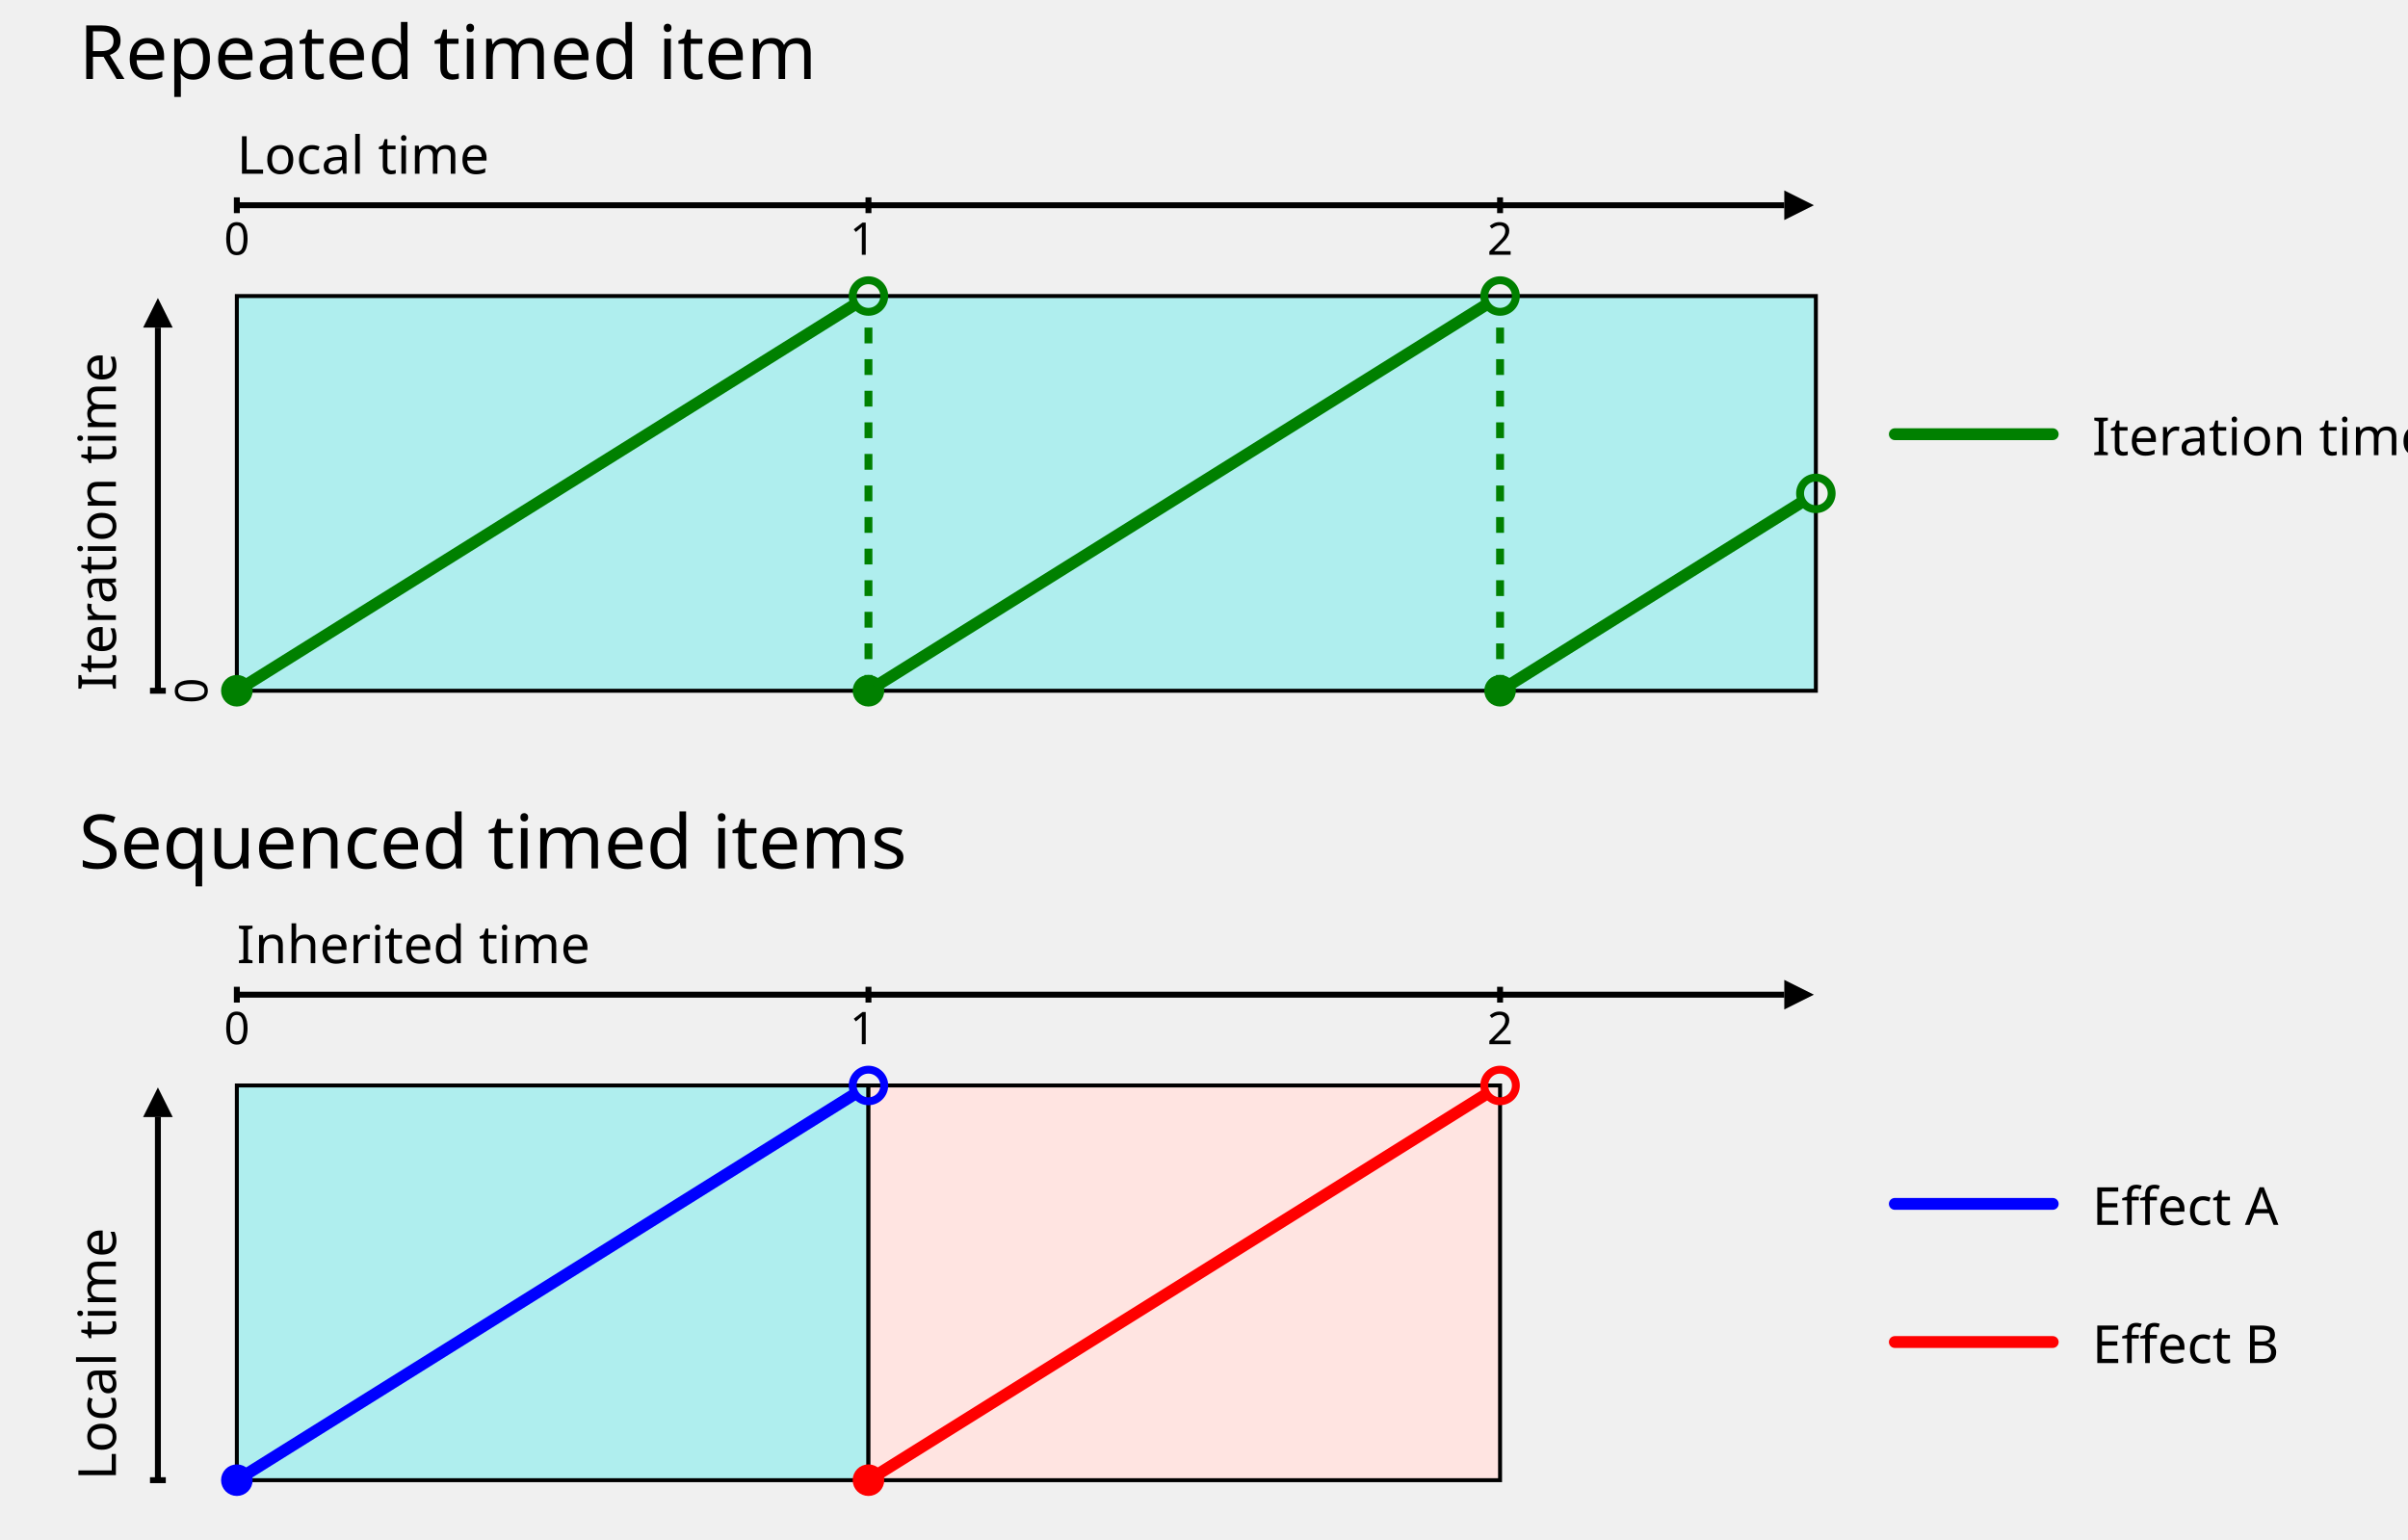
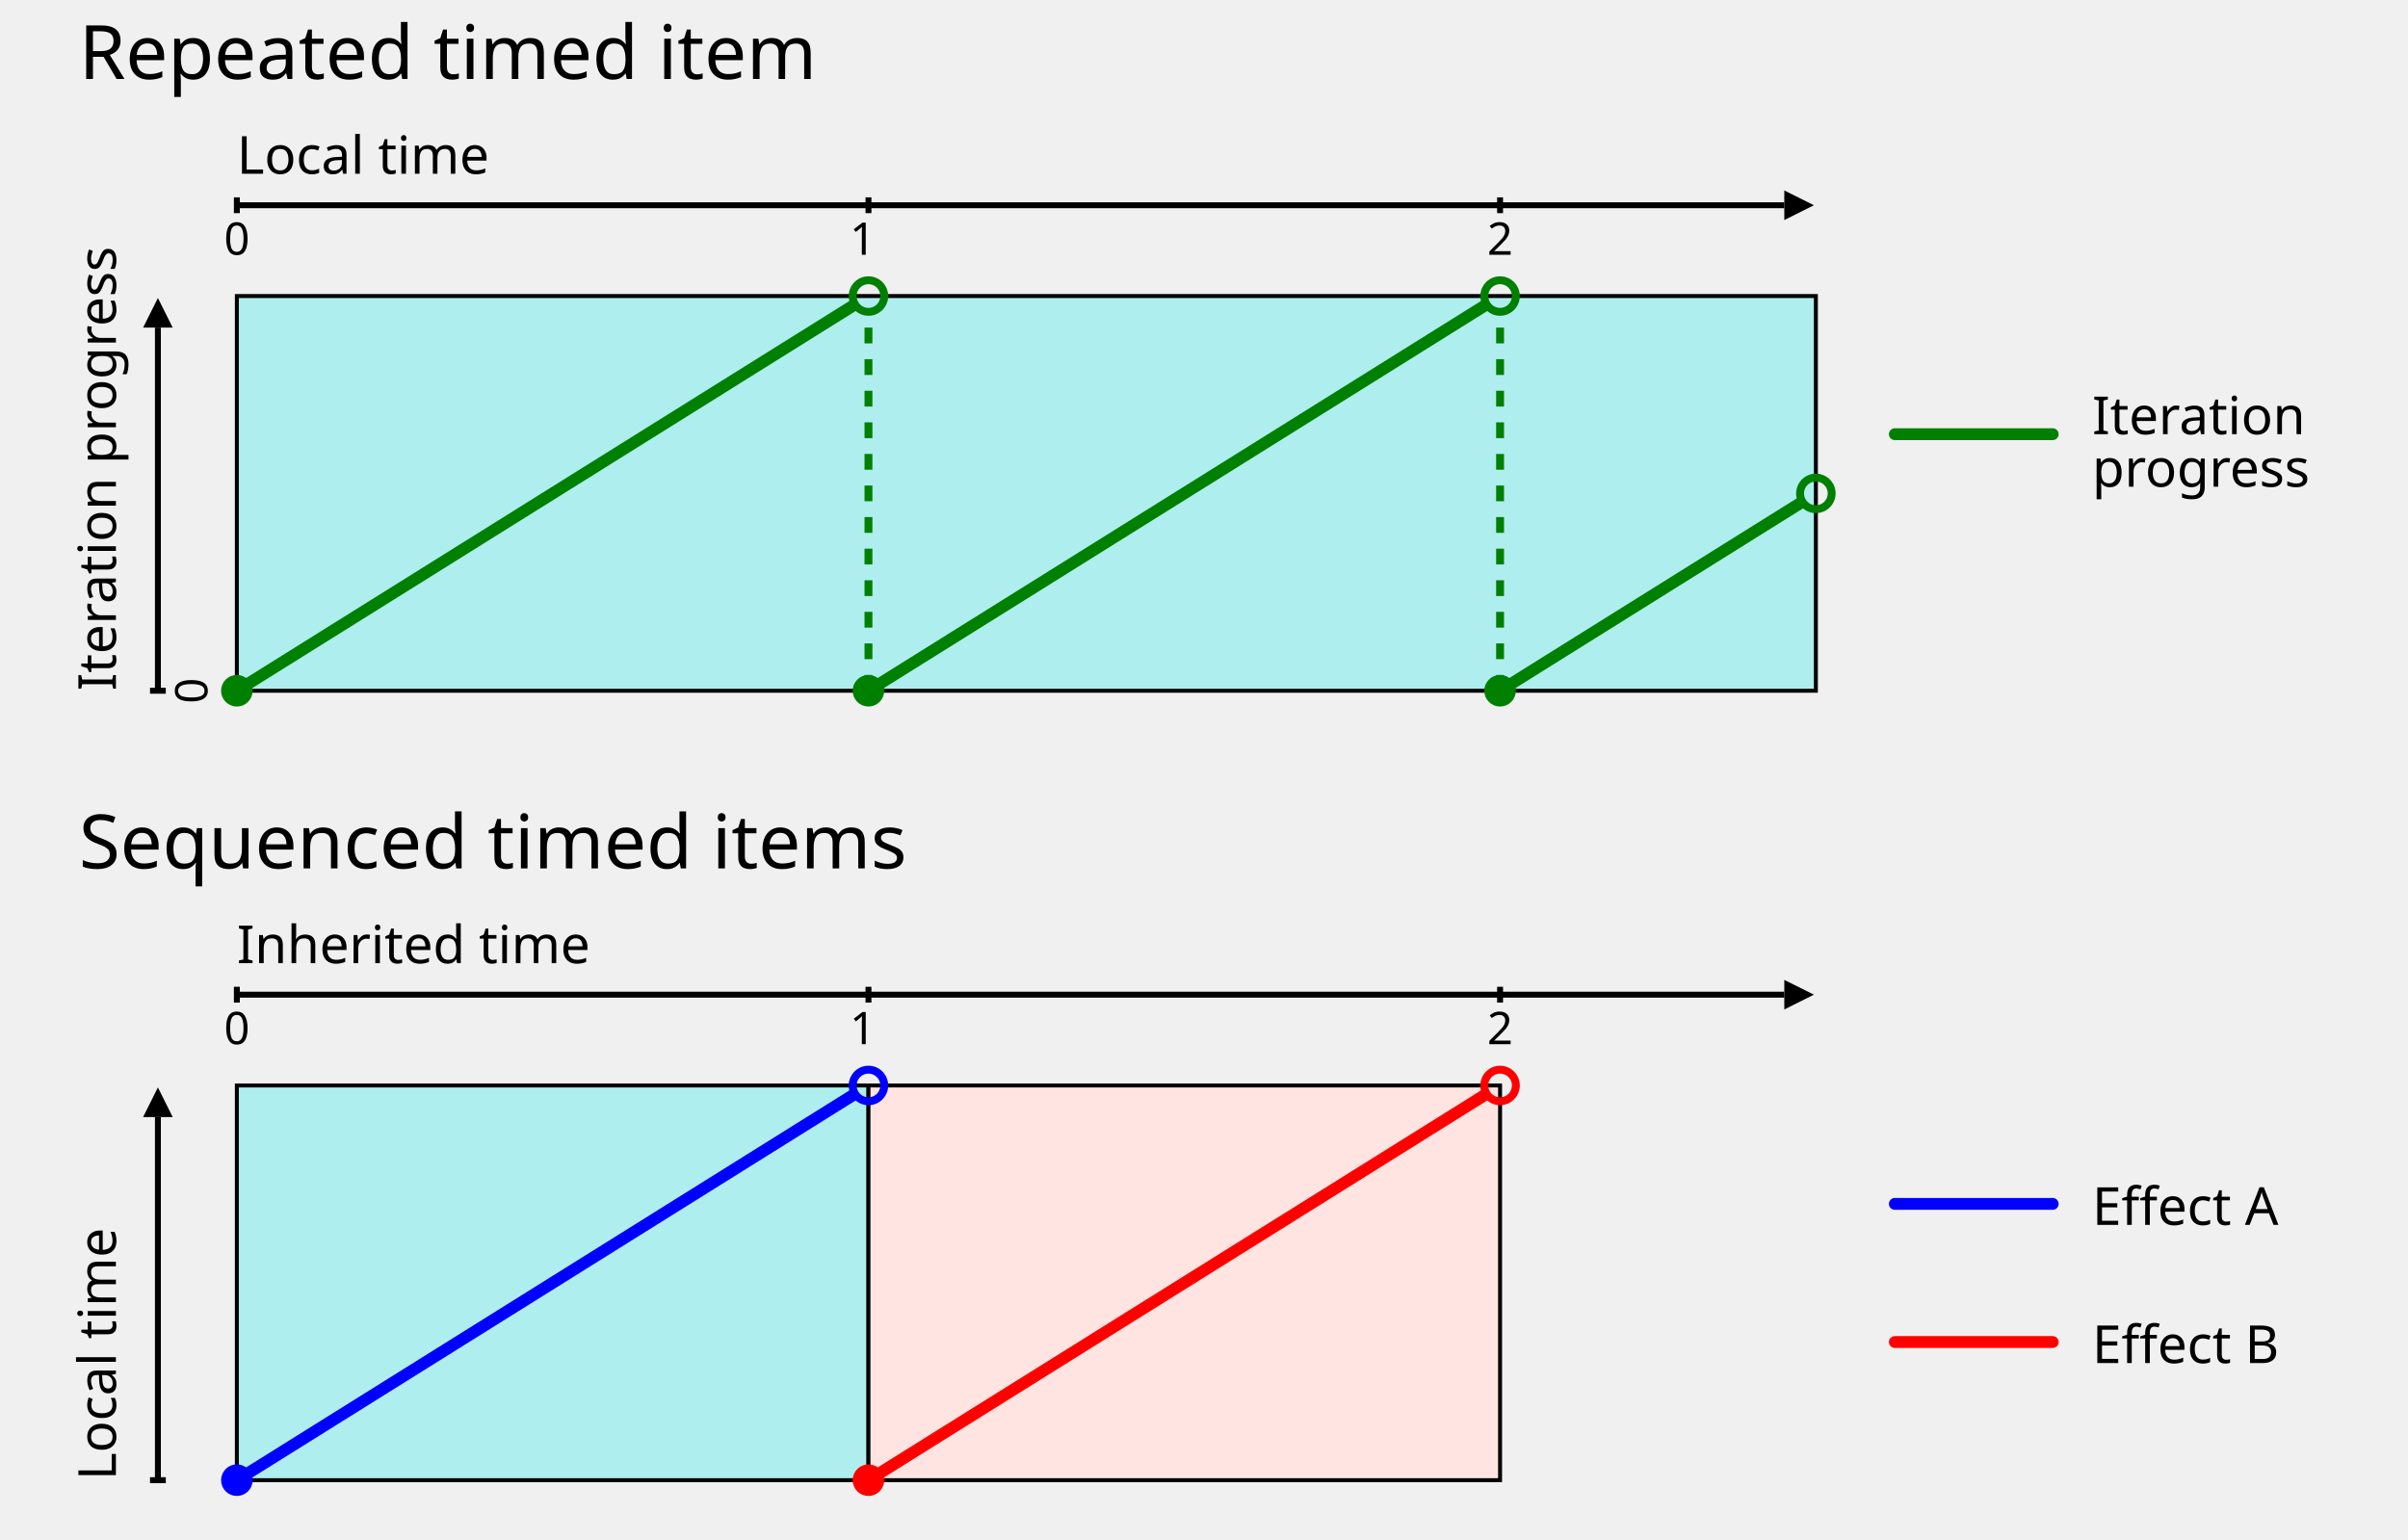
<svg xmlns="http://www.w3.org/2000/svg" width="100%" height="100%" viewBox="0 0 610 390">
  <defs>
    <style type="text/css">
    svg {
      font-size: 19px;
      font-family: sans-serif;
    }

    /*
     * Line work
     */
    .line, .arrowLine, .dottedArrow, .doubleArrowLine {
      stroke: black;
      stroke-width: 1.5;
      fill: none;
    }
    .arrowLine, .dottedArrow {
      marker-end: url(#arrow);
    }
    .dottedArrow {
      stroke-dasharray: 4 4;
      stroke-width: 2;
    }
    .doubleArrowLine {
      marker-start: url(#reverseArrow);
      marker-end: url(#arrow);
    }
    .bracket {
      stroke: black;
      stroke-width: 1.5;
      fill: none;
    }

    /*
     * Animation spans
     */
    .activeSpan  {
      fill: paleturquoise;
      stroke: black;
    }
    .animationA  {
      fill: paleturquoise;
      stroke: black;
    }
    .animationB  {
      fill: mistyrose;
      stroke: black;
    }

    /*
     * Text labels
     */
    .timelineLabel {
      font-size: 0.7em;
    }
    .timelineTick {
      font-size: 0.6em;
      text-anchor: middle;
    }
    .legendText {
      font-size: 0.7em;
    }

    /*
     * Time values
     */
-     .iterationTime, .animationATime, .animationBTime, .iterationTimeDotted {
+     .iterationProgress, .iterationProgressDotted,
+     .animationATime, .animationBTime {
      stroke-width: 3;
      fill: none;
      stroke-linecap: round;
      stroke-linejoin: round;
    }
-     .iterationTimeDotted {
+     .iterationProgressDotted {
      stroke-width: 2;
      stroke-dasharray: 4 4;
      stroke-linecap: butt;
    }
-     .iterationTimeExcludedPoint,
+     .iterationProgressExcludedPoint,
    .animationAExcludedPoint,
    .animationBExcludedPoint {
      fill: none;
      stroke-width: 2;
    }
-     .iterationTimeIncludedPoint,
+     .iterationProgressIncludedPoint,
    .animationAIncludedPoint,
    .animationBIncludedPoint {
      stroke-width: 2;
    }
-     .iterationTime, .iterationTimeExcludedPoint, .iterationTimeIncludedPoint,
-     .iterationTimeDotted {
+     .iterationProgress,
+     .iterationProgressExcludedPoint,
+     .iterationProgressIncludedPoint,
+     .iterationProgressDotted {
      stroke: green;
    }
-     .iterationTimeIncludedPoint {
+     .iterationProgressIncludedPoint {
      fill: green;
    }
    .animationATime,
    .animationAExcludedPoint,
    .animationAIncludedPoint {
      stroke: blue;
    }
    .animationAIncludedPoint {
      fill: blue;
    }
    .animationBTime,
    .animationBExcludedPoint,
    .animationBIncludedPoint {
      stroke: red;
    }
    .animationBIncludedPoint {
      fill: red;
    }
    </style>
    <style type="text/css">
      .blackArrowHead {
        fill: black;
        stroke: none;
      }
    </style>
    <marker id="arrow" viewBox="0 -5 10 10" orient="auto" markerWidth="5" markerHeight="5">
      <path d="M0-5l10 5l-10 5z" class="blackArrowHead" />
    </marker>
  </defs>
  <g transform="translate(20 20)">
    <text>Repeated timed item</text>
    <g transform="translate(40 0)">
      <g transform="translate(0 32)">
        <path d="M0 0h392" class="arrowLine" />
        <path d="M0-2v4m160-4v4m160-4v4" class="line" />
        <text y="-0.6em" class="timelineLabel">Local time</text>
        <text y="1.1em" class="timelineTick">
          0<tspan x="160">1</tspan>
          <tspan x="320">2</tspan>
        </text>
      </g>
      <g transform="translate(-20 155)">
        <path d="M0 0v-92" class="arrowLine" />
        <path d="M-2 0h4" class="line" />
        <text y="-0.8em" transform="rotate(-90)" class="timelineLabel">
-           Iteration time</text>
+           Iteration progress</text>
        <text y="1.1em" transform="rotate(-90)" class="timelineTick">0</text>
      </g>
      <g transform="translate(0 55)">
        <rect width="400" height="100" class="activeSpan" />
      </g>
      <g transform="translate(0 155)">
        <g mask="url(#excludedEndPoints)">
-           <path d="M0 0l160-100m0 100l160-100m0 100l80-50" class="iterationTime" />
-           <path d="M160-100v100m160-100v100" class="iterationTimeDotted" />
+           <path d="M0 0l160-100m0 100l160-100m0 100l80-50" class="iterationProgress" />
+           <path d="M160-100v100m160-100v100" class="iterationProgressDotted" />
        </g>
-         <circle r="3" class="iterationTimeIncludedPoint" />
-         <circle cx="160" cy="-100" r="4" class="iterationTimeExcludedPoint" />
-         <circle cx="160" r="3" class="iterationTimeIncludedPoint" />
-         <circle cx="320" cy="-100" r="4" class="iterationTimeExcludedPoint" />
-         <circle cx="320" r="3" class="iterationTimeIncludedPoint" />
-         <circle cx="400" cy="-50" r="4" class="iterationTimeExcludedPoint" />
+         <circle r="3" class="iterationProgressIncludedPoint" />
+         <circle cx="160" cy="-100" r="4" class="iterationProgressExcludedPoint" />
+         <circle cx="160" r="3" class="iterationProgressIncludedPoint" />
+         <circle cx="320" cy="-100" r="4" class="iterationProgressExcludedPoint" />
+         <circle cx="320" r="3" class="iterationProgressIncludedPoint" />
+         <circle cx="400" cy="-50" r="4" class="iterationProgressExcludedPoint" />
        <mask id="excludedEndPoints">
          <rect x="-10" y="-160" width="420" height="170" fill="white" />
          <circle cx="160" cy="-100" r="4" fill="black" stroke="none" />
          <circle cx="320" cy="-100" r="4" fill="black" stroke="none" />
          <circle cx="400" cy="-50" r="4" fill="black" stroke="none" />
        </mask>
      </g>
      <g transform="translate(420 90)">
-         <path d="M0 0h40" class="iterationTime" />
-         <text x="50px" y="0.4em" class="legendText">Iteration time</text>
+         <path d="M0 0h40" class="iterationProgress" />
+         <text x="50px" class="legendText">Iteration<tspan x="50px" dy="1em">progress</tspan>
+         </text>
      </g>
    </g>
  </g>
  <g transform="translate(20 220)">
    <text>Sequenced timed items</text>
    <g transform="translate(40 0)">
      <g transform="translate(0 32)">
        <path d="M0 0h392" class="arrowLine" />
        <path d="M0-2v4m160-4v4m160-4v4" class="line" />
        <text y="-0.6em" class="timelineLabel">Inherited time</text>
        <text y="1.1em" class="timelineTick">
          0<tspan x="160">1</tspan>
          <tspan x="320">2</tspan>
        </text>
      </g>
      <g transform="translate(-20 155)">
        <path d="M0 0v-92" class="arrowLine" />
        <path d="M-2 0h4" class="line" />
        <text y="-0.8em" transform="rotate(-90)" class="timelineLabel">
          Local time</text>
      </g>
      <g transform="translate(0 55)">
        <rect width="160" height="100" class="animationA" />
        <rect x="160" width="160" height="100" class="animationB" />
      </g>
      <g transform="translate(0 155)">
        <path d="M0 0l160-100" class="animationATime" mask="url(#excludedEndPoints)" />
        <path d="M160 0l160-100" class="animationBTime" mask="url(#excludedEndPoints)" />
        <circle r="3" class="animationAIncludedPoint" />
        <circle cx="160" cy="-100" r="4" class="animationAExcludedPoint" />
        <circle cx="160" r="3" class="animationBIncludedPoint" />
        <circle cx="320" cy="-100" r="4" class="animationBExcludedPoint" />
      </g>
      <g transform="translate(420 85)">
        <path d="M0 0h40" class="animationATime" />
        <text x="50px" y="0.4em" class="legendText">Effect A</text>
        <g transform="translate(0 35)">
          <path d="M0 0h40" class="animationBTime" />
          <text x="50px" y="0.4em" class="legendText">Effect B</text>
        </g>
      </g>
    </g>
  </g>
</svg>
